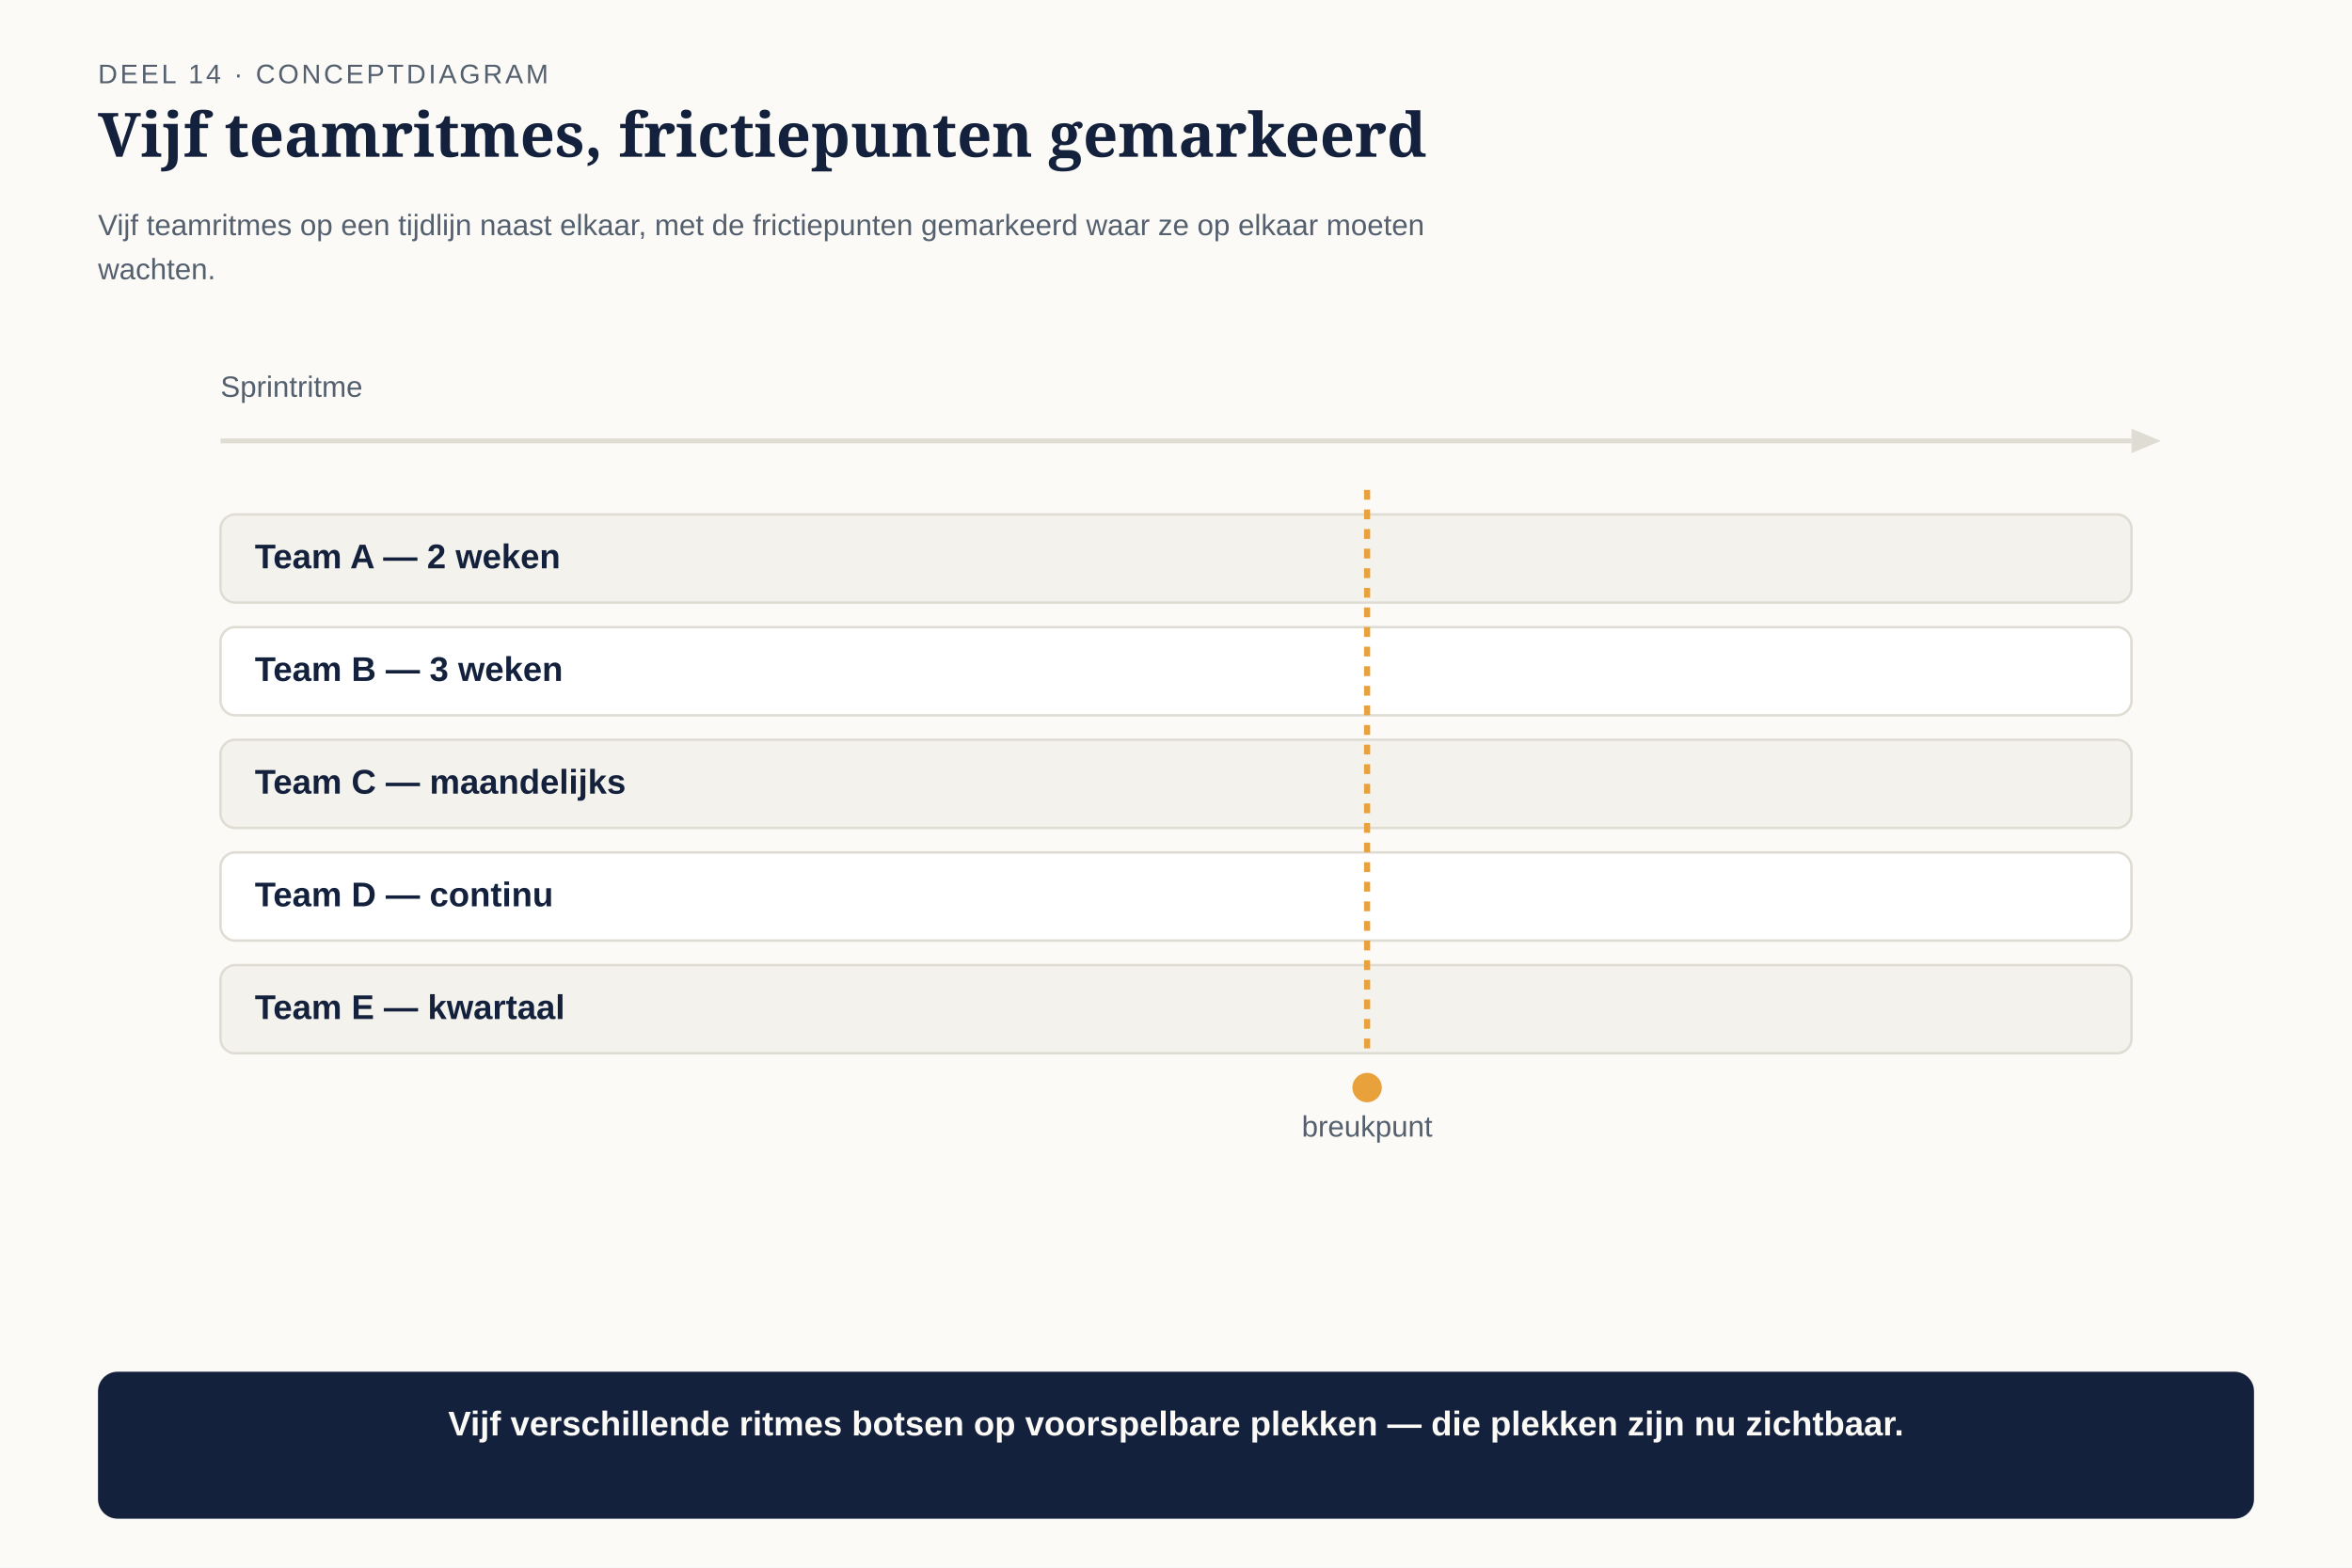
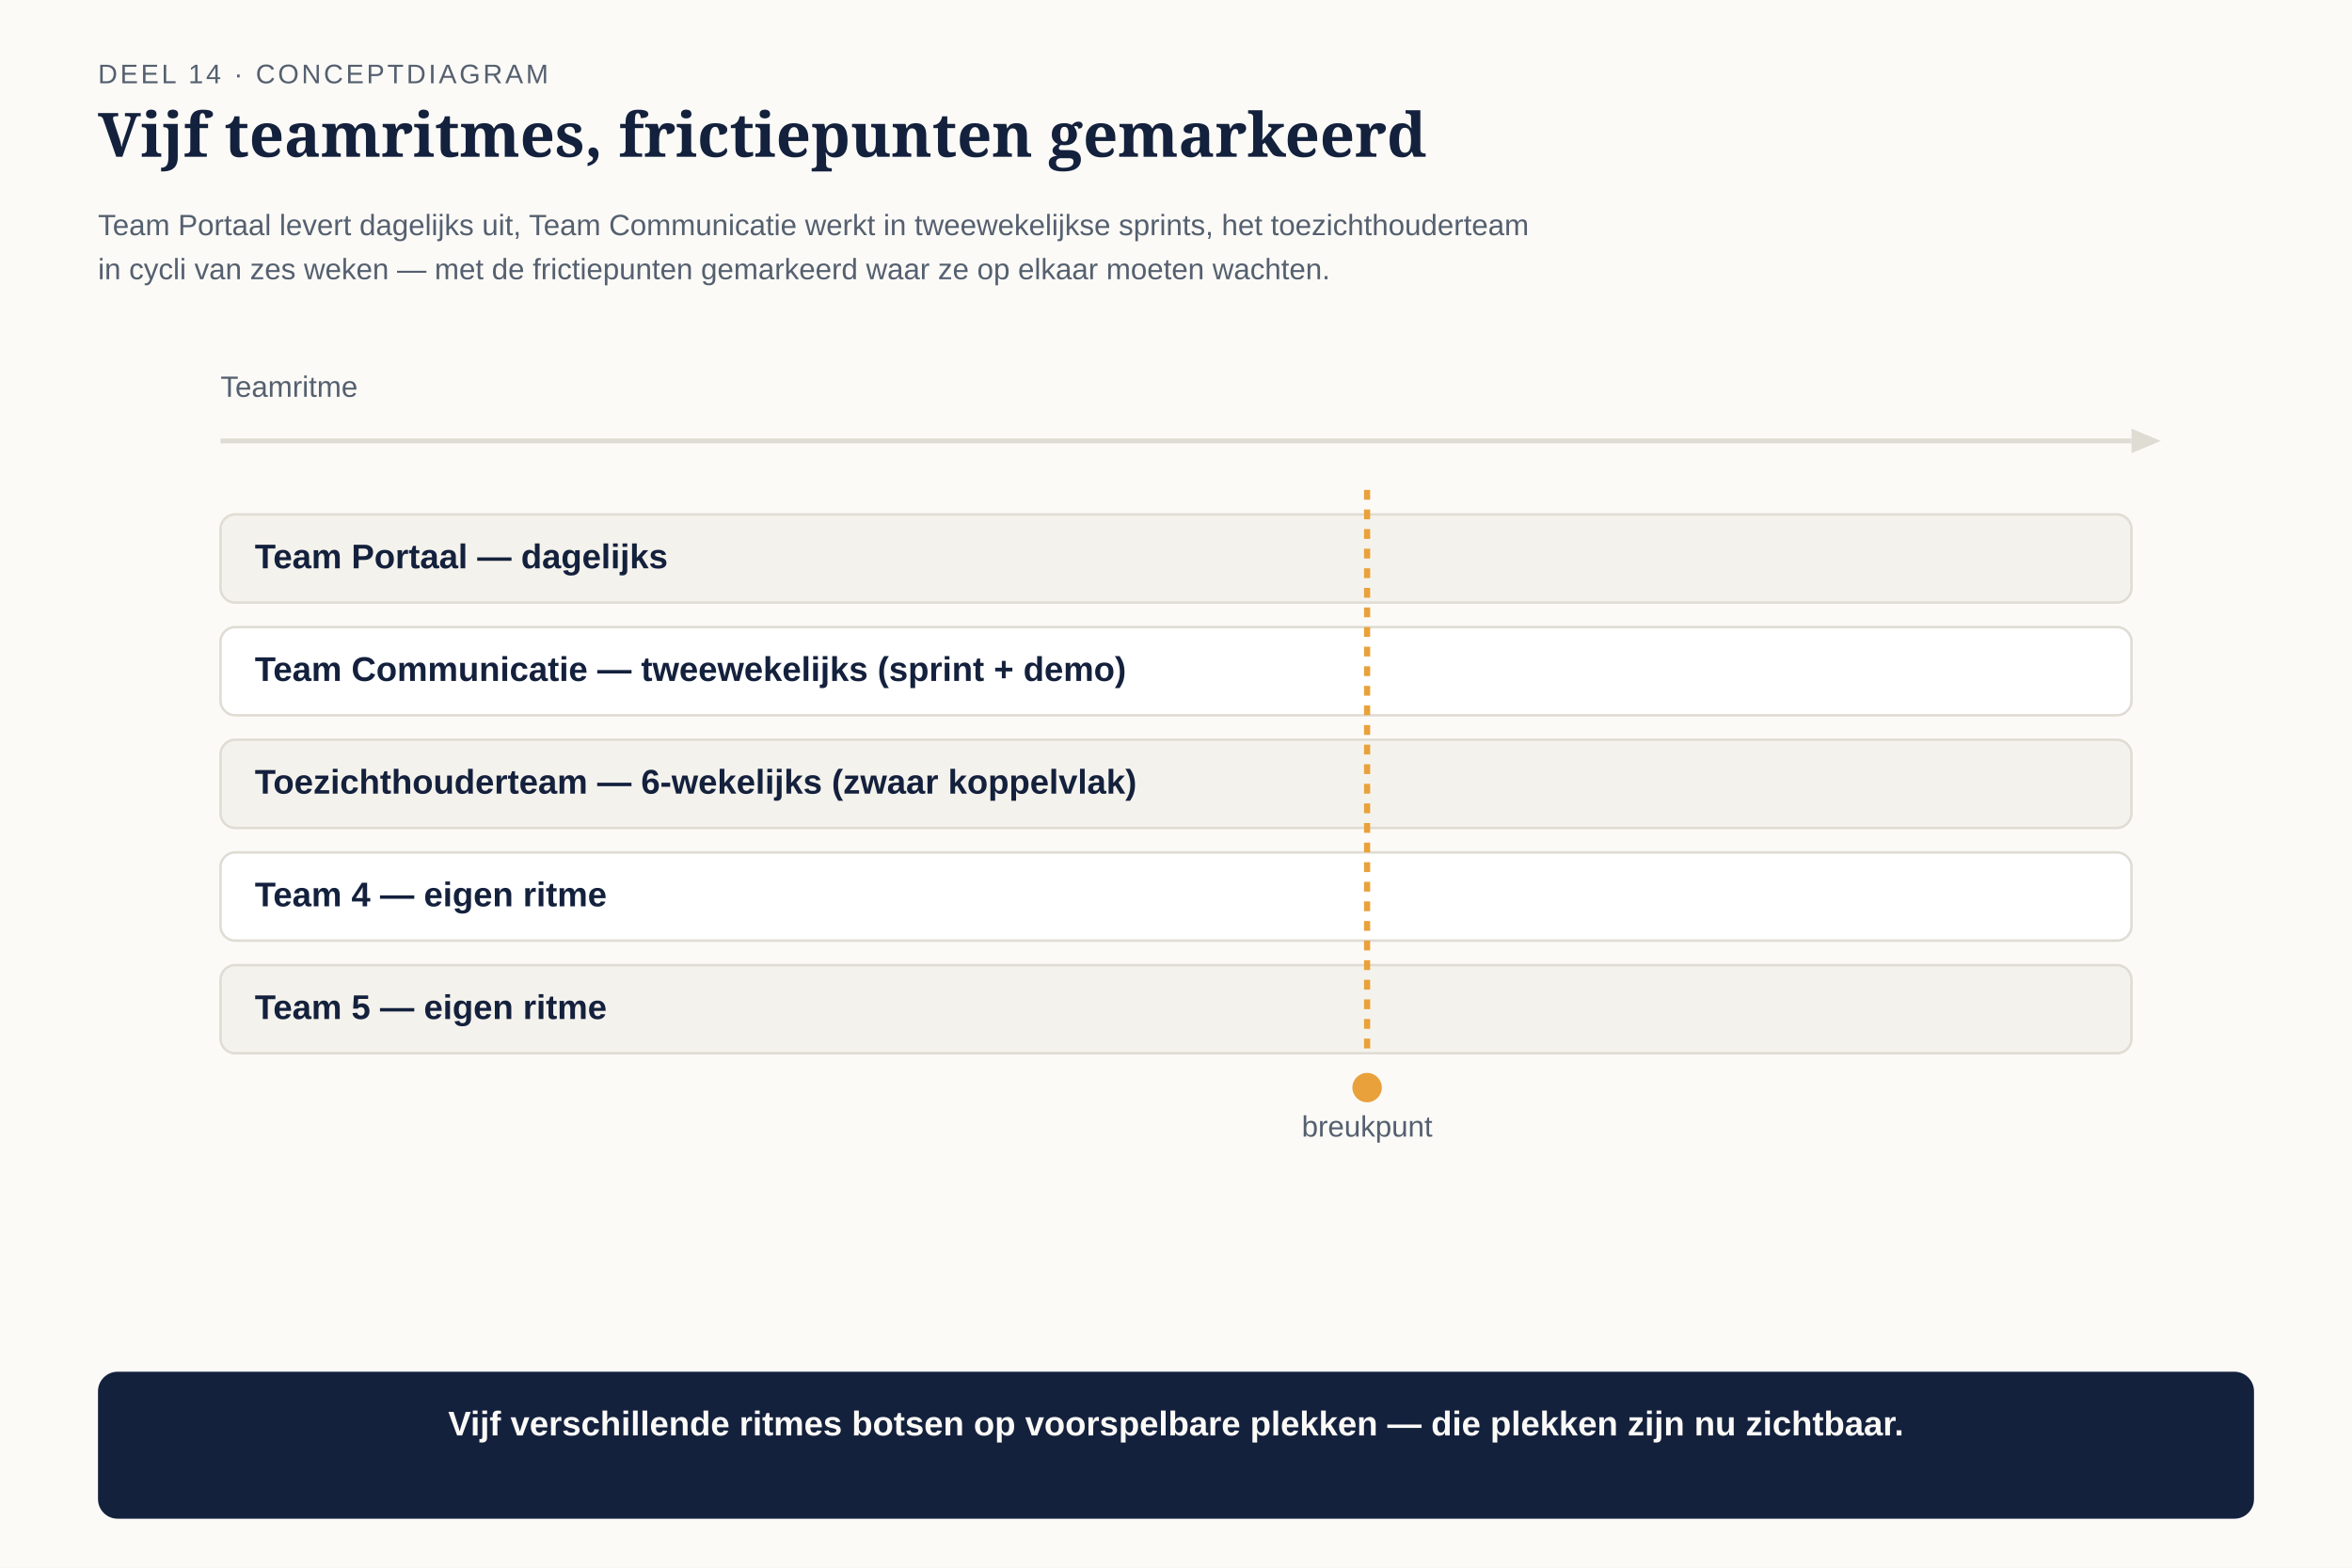
<svg xmlns="http://www.w3.org/2000/svg" viewBox="0 0 960 640" font-family="'DM Sans', Arial, sans-serif" width="960" height="640" preserveAspectRatio="xMidYMid meet">
  <defs>
    <style>
      .paper { fill:#FBFAF7; }
      .label { font-size:14px; font-weight:700; fill:#14213D; }
      .label-light { font-size:14px; font-weight:700; fill:#FBFAF7; }
      .sub { font-size:12px; fill:#55606F; }
      .sub-light { font-size:12px; fill:#DFDCD3; }
      .title { font-family:'Cormorant Garamond', Georgia, serif; font-size:25px; fill:#14213D; font-weight:600; }
      .title-sm { font-family:'Cormorant Garamond', Georgia, serif; font-size:19px; fill:#14213D; font-weight:600; }
      .kicker { font-size:11px; fill:#55606F; letter-spacing:.10em; }
      .arrow { stroke:#2563A8; stroke-width:2; fill:none; marker-end:url(#arrb); }
      .arrow-muted { stroke:#55606F; stroke-width:1.5; fill:none; marker-end:url(#arrm); }
      .arrow-amber { stroke:#E9A13B; stroke-width:2; fill:none; marker-end:url(#arra); }
    </style>
    <marker id="arrb" markerWidth="10" markerHeight="10" refX="6" refY="3" orient="auto">
      <path d="M0,0 L6,3 L0,6 Z" fill="#2563A8" />
    </marker>
    <marker id="arrm" markerWidth="10" markerHeight="10" refX="6" refY="3" orient="auto">
      <path d="M0,0 L6,3 L0,6 Z" fill="#55606F" />
    </marker>
    <marker id="arra" markerWidth="10" markerHeight="10" refX="6" refY="3" orient="auto">
      <path d="M0,0 L6,3 L0,6 Z" fill="#E9A13B" />
    </marker>
  </defs>
  <rect width="960" height="640" class="paper" />
  <text x="40" y="34" class="kicker">DEEL 14 · CONCEPTDIAGRAM</text>
  <text x="40" y="64" class="title">Vijf teamritmes, frictiepunten gemarkeerd</text>
-   <text x="40" y="96" class="sub">Vijf teamritmes op een tijdlijn naast elkaar, met de frictiepunten gemarkeerd waar ze op elkaar moeten</text>
-   <text x="40" y="114" class="sub">wachten.</text>
-   <text x="90" y="162" class="sub" text-anchor="start">Sprintritme</text>
+   <text x="40" y="96" class="sub">Team Portaal levert dagelijks uit, Team Communicatie werkt in tweewekelijkse sprints, het toezichthouderteam</text>
+   <text x="40" y="114" class="sub">in cycli van zes weken — met de frictiepunten gemarkeerd waar ze op elkaar moeten wachten.</text>
+   <text x="90" y="162" class="sub" text-anchor="start">Teamritme</text>
  <line x1="90" y1="180" x2="870" y2="180" stroke="#DFDCD3" stroke-width="2" />
  <polygon points="870,175 882,180 870,185" fill="#DFDCD3" />
  <rect x="90" y="210" width="780" height="36" rx="6" fill="#F4F2EC" stroke="#DFDCD3" stroke-width="1" />
-   <text x="104" y="232" text-anchor="start" class="label">Team A — 2 weken</text>
+   <text x="104" y="232" text-anchor="start" class="label">Team Portaal — dagelijks</text>
  <rect x="90" y="256" width="780" height="36" rx="6" fill="#FFFFFF" stroke="#DFDCD3" stroke-width="1" />
-   <text x="104" y="278" text-anchor="start" class="label">Team B — 3 weken</text>
+   <text x="104" y="278" text-anchor="start" class="label">Team Communicatie — tweewekelijks (sprint + demo)</text>
  <rect x="90" y="302" width="780" height="36" rx="6" fill="#F4F2EC" stroke="#DFDCD3" stroke-width="1" />
-   <text x="104" y="324" text-anchor="start" class="label">Team C — maandelijks</text>
+   <text x="104" y="324" text-anchor="start" class="label">Toezichthouderteam — 6-wekelijks (zwaar koppelvlak)</text>
  <rect x="90" y="348" width="780" height="36" rx="6" fill="#FFFFFF" stroke="#DFDCD3" stroke-width="1" />
-   <text x="104" y="370" text-anchor="start" class="label">Team D — continu</text>
+   <text x="104" y="370" text-anchor="start" class="label">Team 4 — eigen ritme</text>
  <rect x="90" y="394" width="780" height="36" rx="6" fill="#F4F2EC" stroke="#DFDCD3" stroke-width="1" />
-   <text x="104" y="416" text-anchor="start" class="label">Team E — kwartaal</text>
+   <text x="104" y="416" text-anchor="start" class="label">Team 5 — eigen ritme</text>
  <line x1="558" y1="200" x2="558" y2="430" stroke="#E9A13B" stroke-width="2.5" stroke-dasharray="4,4" />
  <circle cx="558" cy="444" r="6" fill="#E9A13B" />
  <text x="558" y="464" text-anchor="middle" class="sub">breukpunt</text>
  <rect x="40" y="560" width="880" height="60" rx="8" fill="#14213D" />
  <text x="480" y="586" text-anchor="middle" class="label-light">Vijf verschillende ritmes botsen op voorspelbare plekken — die plekken zijn nu zichtbaar.</text>
</svg>
